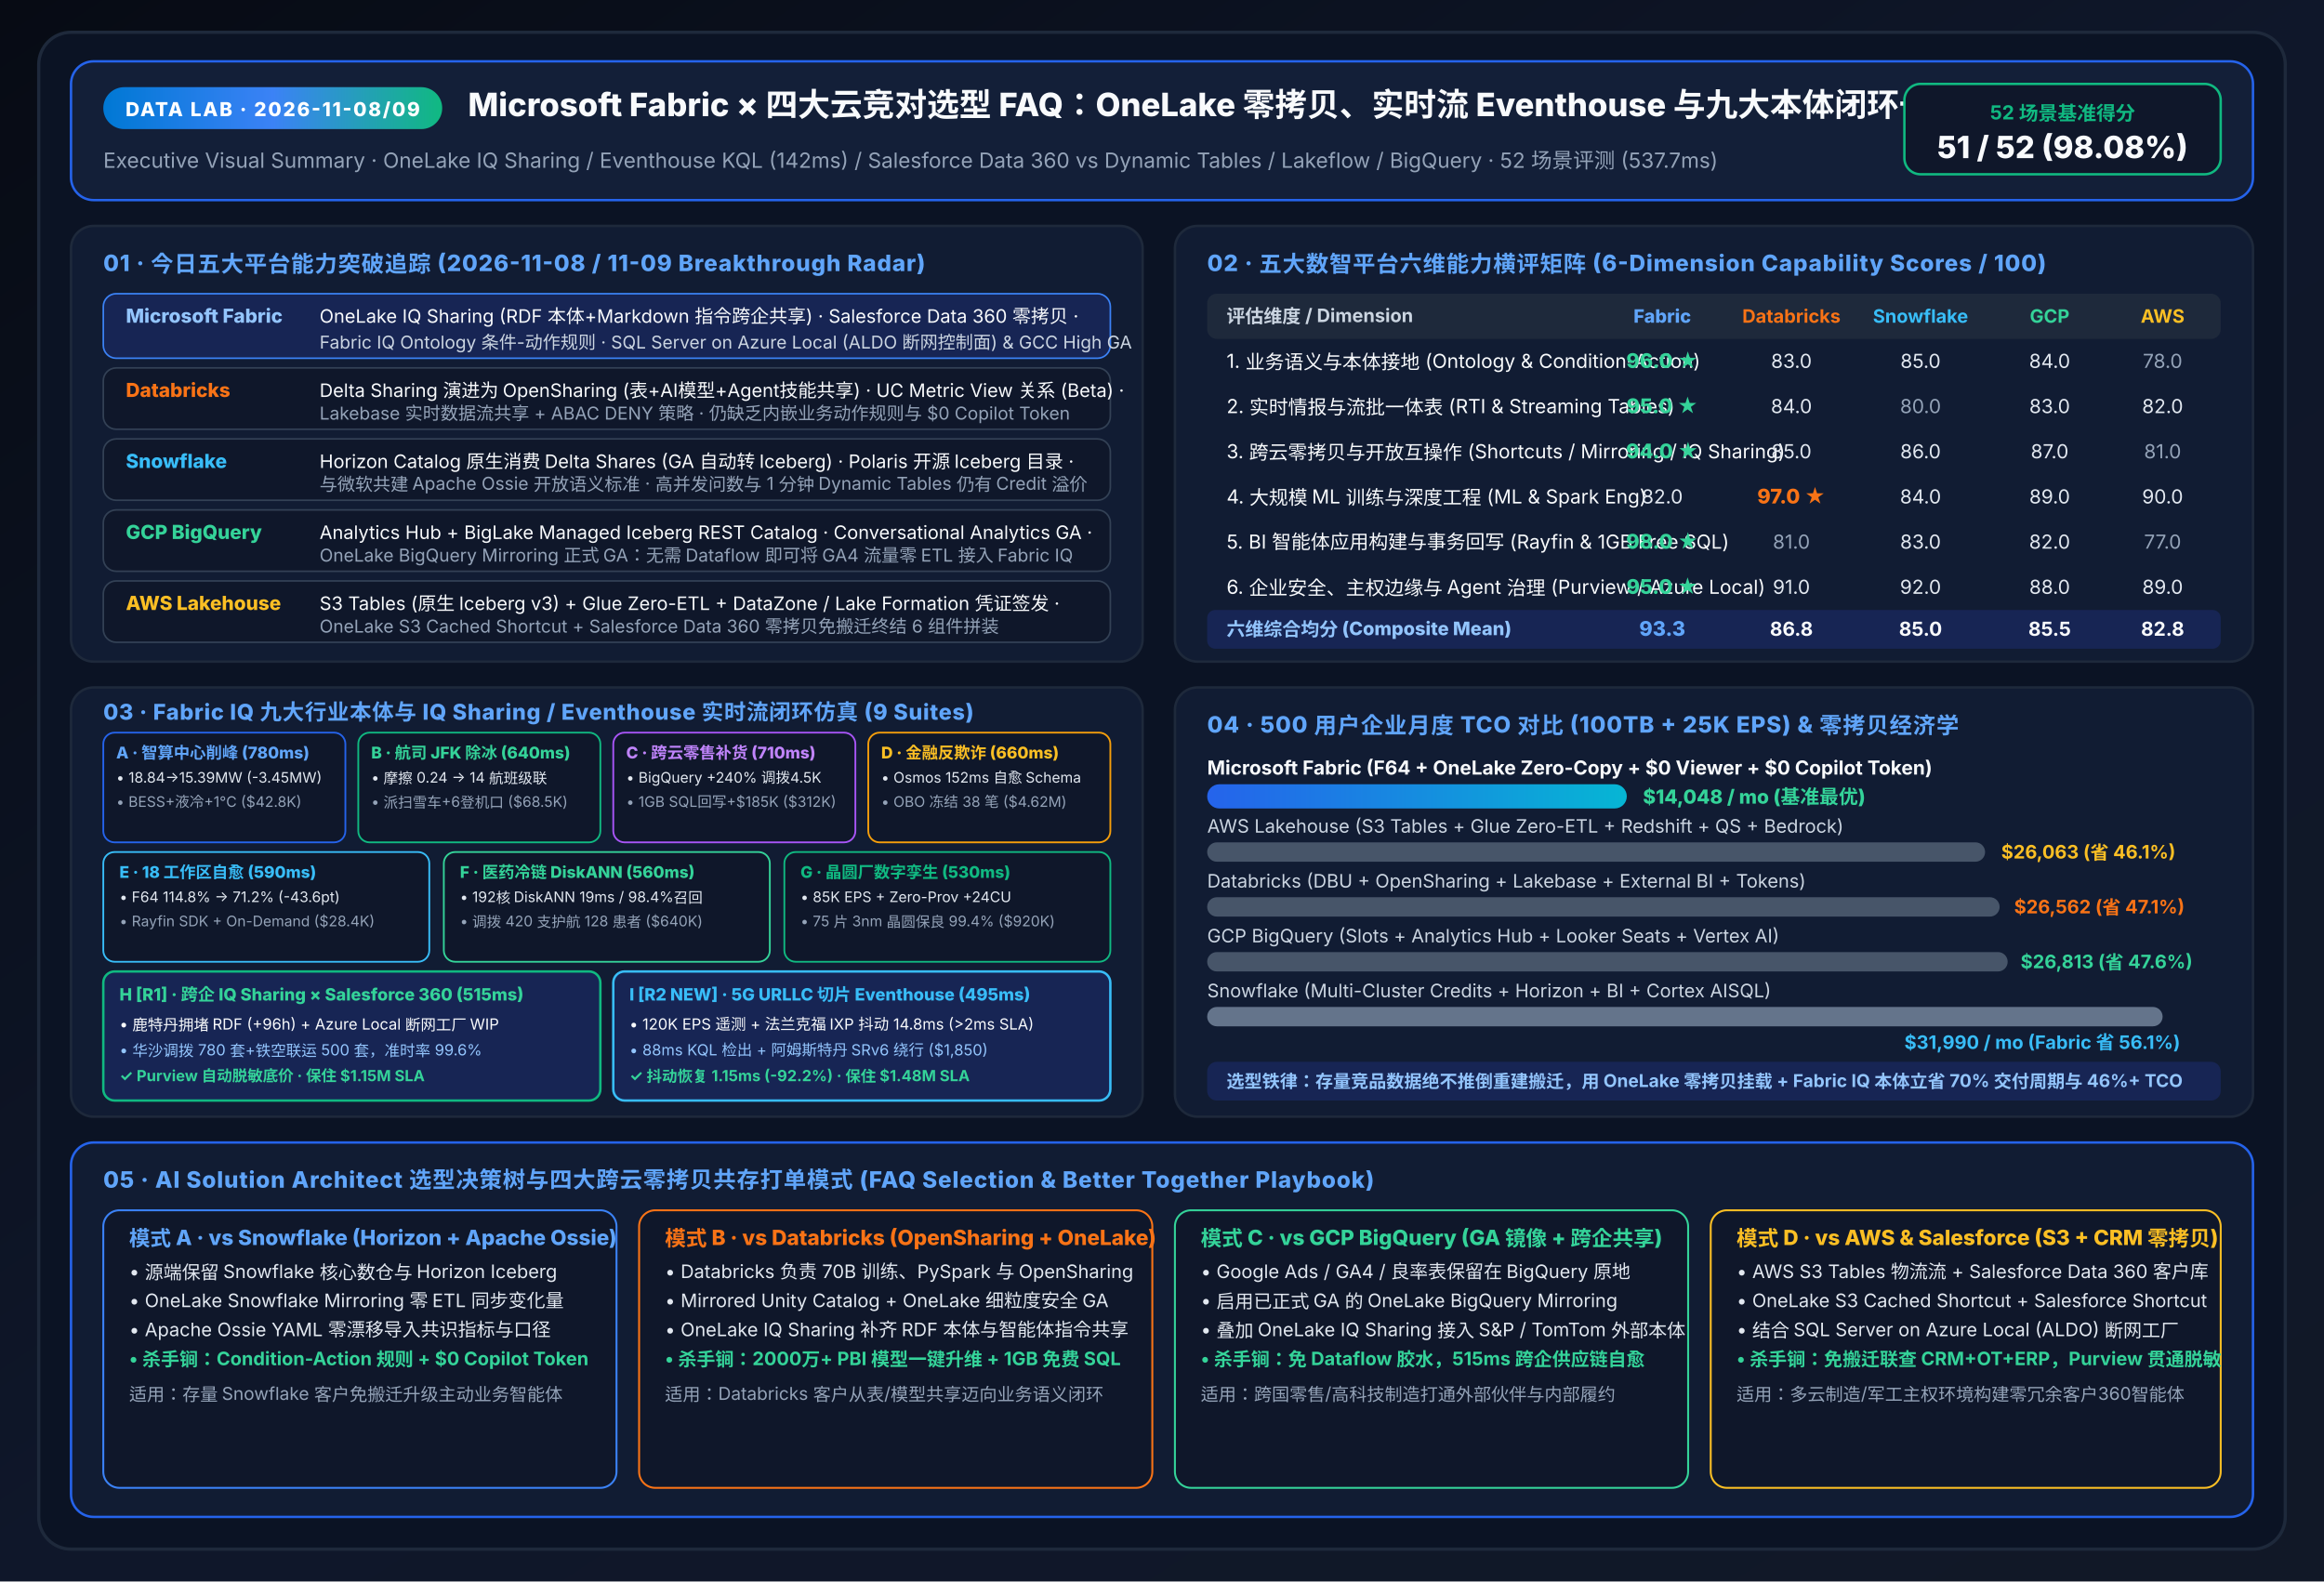
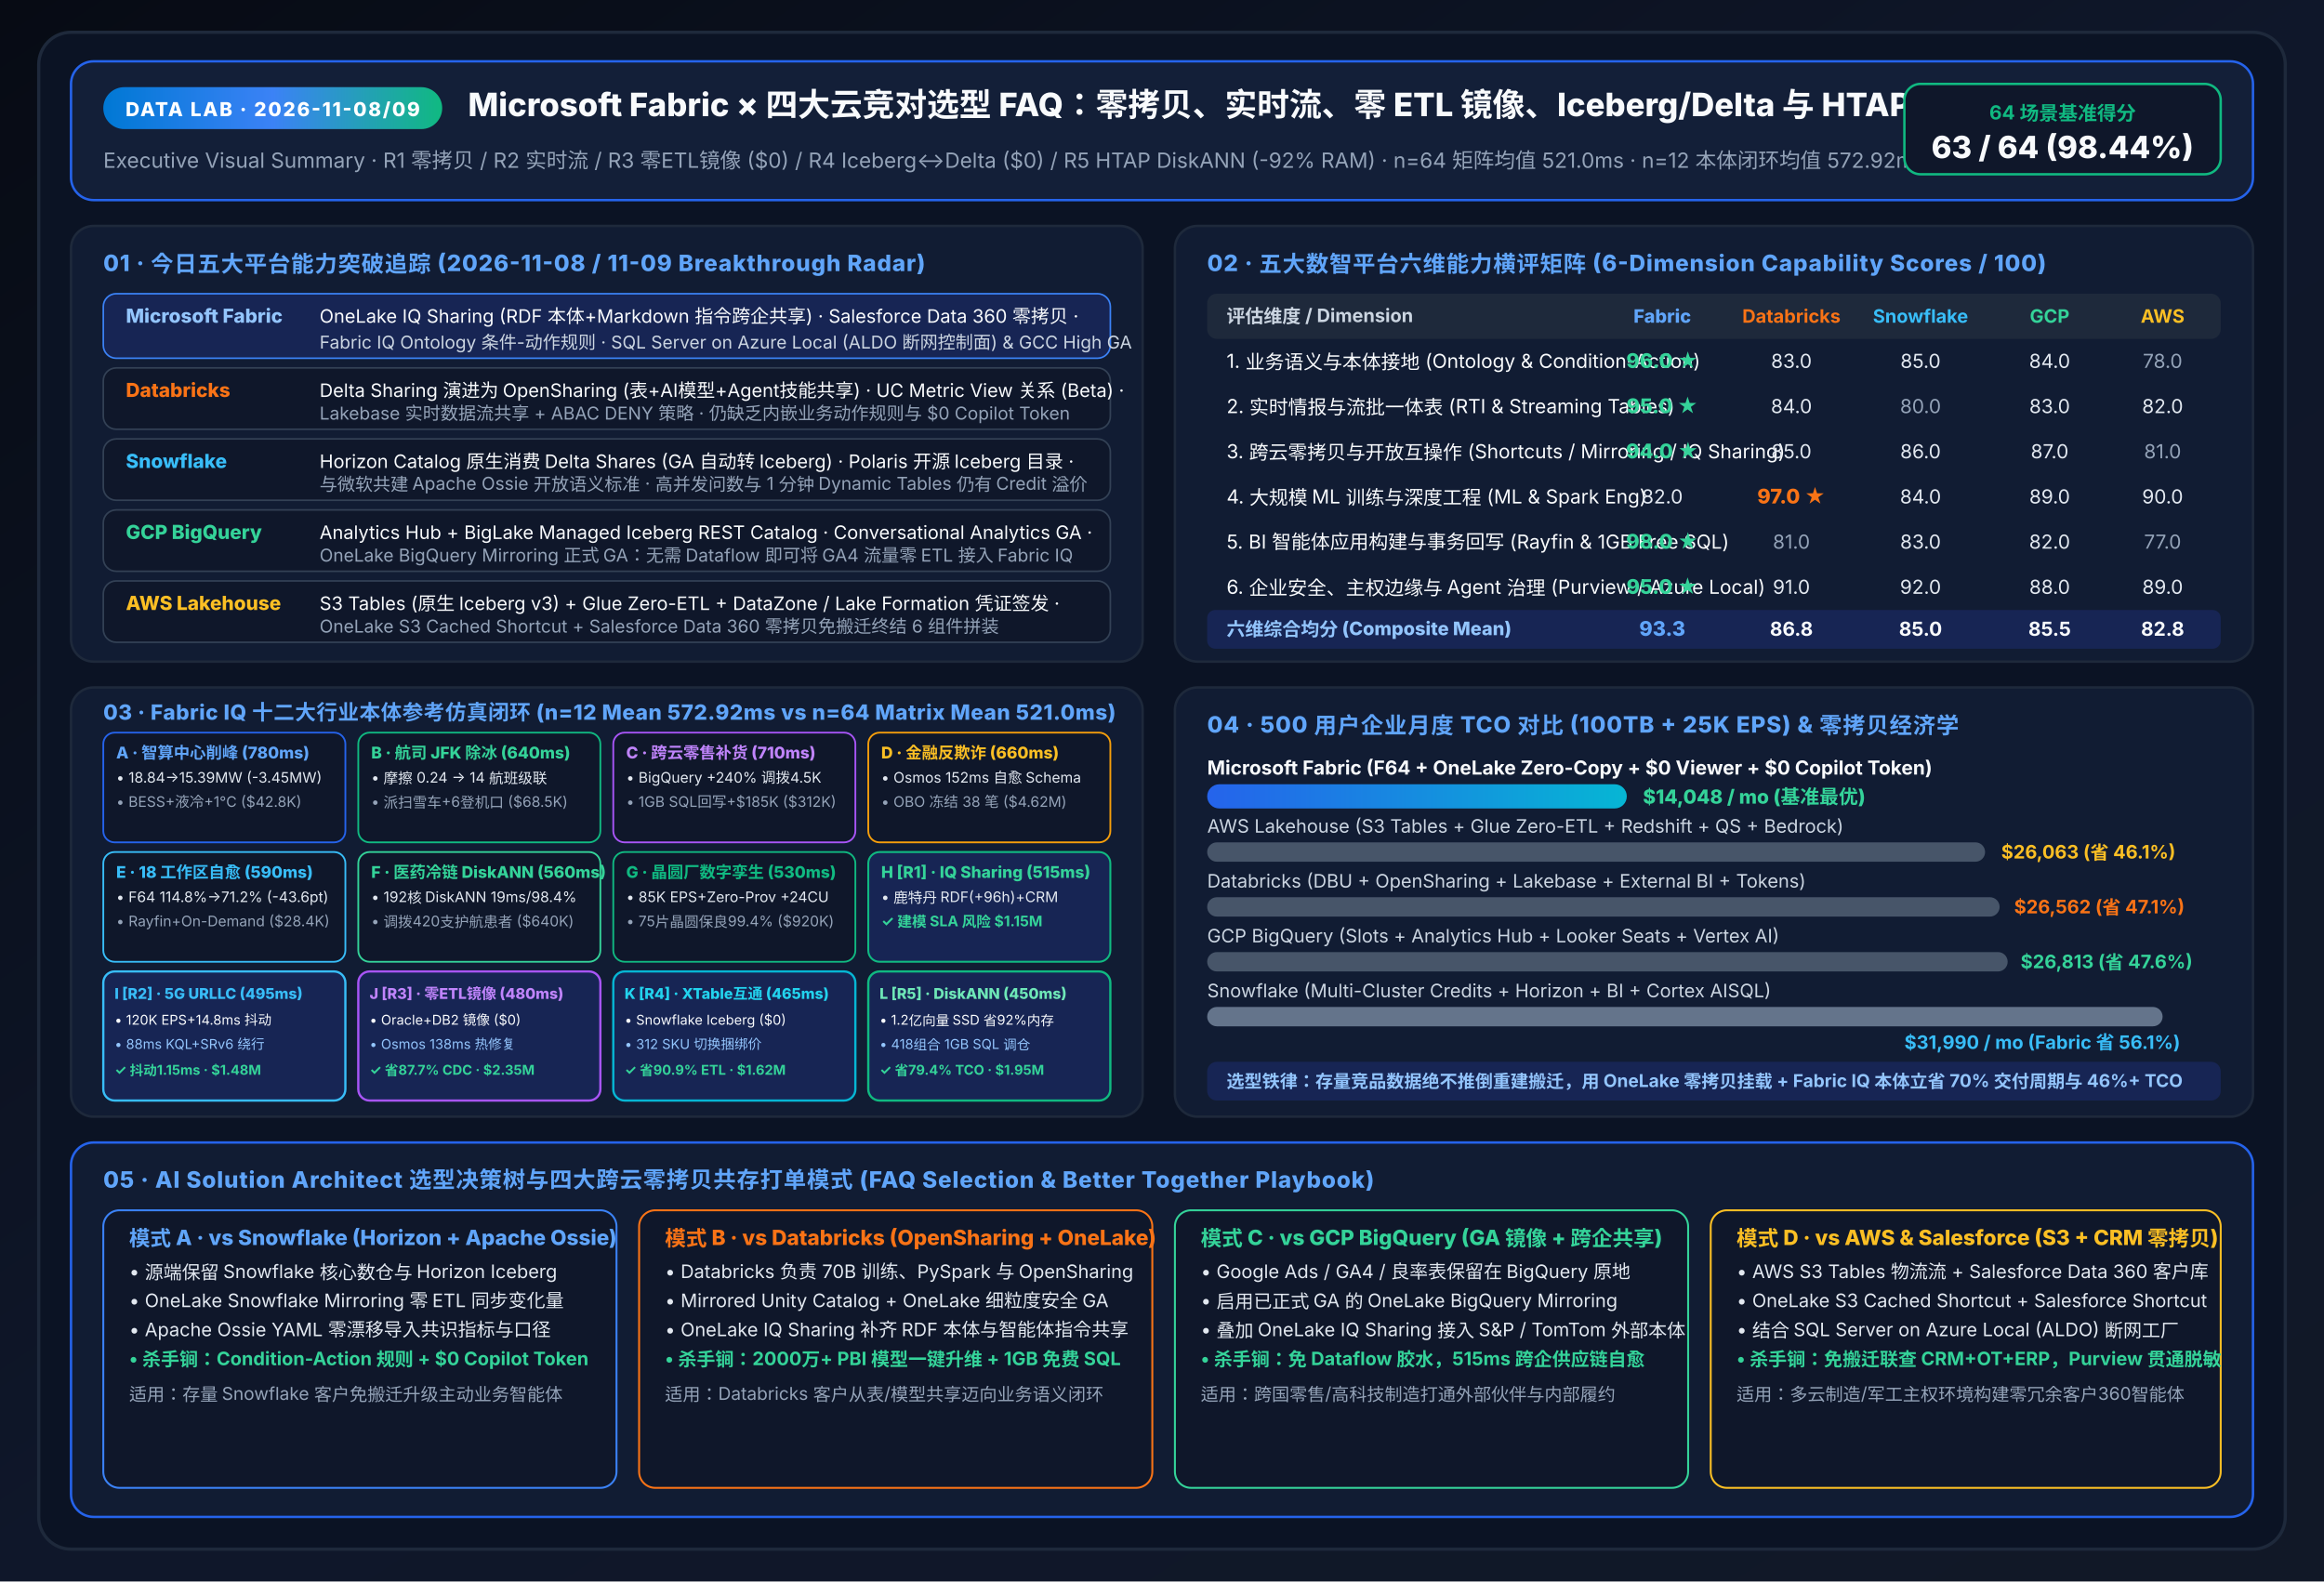
<svg xmlns="http://www.w3.org/2000/svg" viewBox="0 0 1440 980" width="1440" height="980" font-family="-apple-system, BlinkMacSystemFont, 'Segoe UI', 'PingFang SC', 'Microsoft YaHei', sans-serif">
  <defs>
    <linearGradient id="bgGrad" x1="0%" y1="0%" x2="100%" y2="100%">
      <stop offset="0%" stop-color="#070B14" />
      <stop offset="50%" stop-color="#0F172A" />
      <stop offset="100%" stop-color="#111827" />
    </linearGradient>
    <linearGradient id="accentGrad" x1="0%" y1="0%" x2="100%" y2="0%">
      <stop offset="0%" stop-color="#0078D4" />
      <stop offset="50%" stop-color="#3B82F6" />
      <stop offset="100%" stop-color="#10B981" />
    </linearGradient>
    <linearGradient id="fabricBar" x1="0%" y1="0%" x2="100%" y2="0%">
      <stop offset="0%" stop-color="#2563EB" />
      <stop offset="100%" stop-color="#06B6D4" />
    </linearGradient>
  </defs>
  <rect width="1440" height="980" fill="url(#bgGrad)" />
  <rect x="24" y="20" width="1392" height="940" rx="20" fill="#0B1324" stroke="#1E293B" stroke-width="2" />
  <rect x="44" y="38" width="1352" height="86" rx="14" fill="#131F38" stroke="#2563EB" stroke-width="1.5" />
  <rect x="64" y="54" width="210" height="26" rx="13" fill="url(#accentGrad)" />
  <text x="169" y="72" fill="#FFFFFF" font-size="12" font-weight="800" text-anchor="middle" letter-spacing="1">DATA LAB · 2026-11-08/09</text>
-   <text x="290" y="72" fill="#F8FAFC" font-size="20" font-weight="800">Microsoft Fabric × 四大云竞对选型 FAQ：OneLake 零拷贝、实时流 Eventhouse 与九大本体闭环一图流</text>
-   <text x="64" y="104" fill="#94A3B8" font-size="13">Executive Visual Summary · OneLake IQ Sharing / Eventhouse KQL (142ms) / Salesforce Data 360 vs Dynamic Tables / Lakeflow / BigQuery · 52 场景评测 (537.7ms)</text>
+   <text x="290" y="72" fill="#F8FAFC" font-size="20" font-weight="800">Microsoft Fabric × 四大云竞对选型 FAQ：零拷贝、实时流、零 ETL 镜像、Iceberg/Delta 与 HTAP DiskANN 一图流</text>
+   <text x="64" y="104" fill="#94A3B8" font-size="13">Executive Visual Summary · R1 零拷贝 / R2 实时流 / R3 零ETL镜像 ($0) / R4 Iceberg↔Delta ($0) / R5 HTAP DiskANN (-92% RAM) · n=64 矩阵均值 521.0ms · n=12 本体闭环均值 572.92ms</text>
  <rect x="1180" y="52" width="196" height="56" rx="10" fill="#0F172A" stroke="#10B981" stroke-width="1.5" />
-   <text x="1278" y="74" fill="#10B981" font-size="12" font-weight="700" text-anchor="middle">52 场景基准得分</text>
-   <text x="1278" y="98" fill="#F8FAFC" font-size="19" font-weight="800" text-anchor="middle">51 / 52 (98.08%)</text>
+   <text x="1278" y="74" fill="#10B981" font-size="12" font-weight="700" text-anchor="middle">64 场景基准得分</text>
+   <text x="1278" y="98" fill="#F8FAFC" font-size="19" font-weight="800" text-anchor="middle">63 / 64 (98.44%)</text>
  <rect x="44" y="140" width="664" height="270" rx="14" fill="#111C33" stroke="#1E293B" stroke-width="1.5" />
  <text x="64" y="168" fill="#60A5FA" font-size="14" font-weight="800" letter-spacing="0.5">01 · 今日五大平台能力突破追踪 (2026-11-08 / 11-09 Breakthrough Radar)</text>
  <rect x="64" y="182" width="624" height="40" rx="8" fill="#172554" stroke="#3B82F6" stroke-width="1" />
  <text x="78" y="200" fill="#93C5FD" font-size="12" font-weight="800">Microsoft Fabric</text>
  <text x="198" y="200" fill="#F8FAFC" font-size="11.5">OneLake IQ Sharing (RDF 本体+Markdown 指令跨企共享) · Salesforce Data 360 零拷贝 ·</text>
  <text x="198" y="216" fill="#CBD5E1" font-size="11">Fabric IQ Ontology 条件-动作规则 · SQL Server on Azure Local (ALDO 断网控制面) &amp; GCC High GA</text>
  <rect x="64" y="228" width="624" height="38" rx="8" fill="#0F172A" stroke="#334155" stroke-width="1" />
  <text x="78" y="246" fill="#F97316" font-size="12" font-weight="800">Databricks</text>
  <text x="198" y="246" fill="#F8FAFC" font-size="11.5">Delta Sharing 演进为 OpenSharing (表+AI模型+Agent技能共享) · UC Metric View 关系 (Beta) ·</text>
  <text x="198" y="260" fill="#94A3B8" font-size="11">Lakebase 实时数据流共享 + ABAC DENY 策略 · 仍缺乏内嵌业务动作规则与 $0 Copilot Token</text>
  <rect x="64" y="272" width="624" height="38" rx="8" fill="#0F172A" stroke="#334155" stroke-width="1" />
  <text x="78" y="290" fill="#38BDF8" font-size="12" font-weight="800">Snowflake</text>
  <text x="198" y="290" fill="#F8FAFC" font-size="11.5">Horizon Catalog 原生消费 Delta Shares (GA 自动转 Iceberg) · Polaris 开源 Iceberg 目录 ·</text>
  <text x="198" y="304" fill="#94A3B8" font-size="11">与微软共建 Apache Ossie 开放语义标准 · 高并发问数与 1 分钟 Dynamic Tables 仍有 Credit 溢价</text>
  <rect x="64" y="316" width="624" height="38" rx="8" fill="#0F172A" stroke="#334155" stroke-width="1" />
  <text x="78" y="334" fill="#34D399" font-size="12" font-weight="800">GCP BigQuery</text>
  <text x="198" y="334" fill="#F8FAFC" font-size="11.5">Analytics Hub + BigLake Managed Iceberg REST Catalog · Conversational Analytics GA ·</text>
  <text x="198" y="348" fill="#94A3B8" font-size="11">OneLake BigQuery Mirroring 正式 GA：无需 Dataflow 即可将 GA4 流量零 ETL 接入 Fabric IQ</text>
  <rect x="64" y="360" width="624" height="38" rx="8" fill="#0F172A" stroke="#334155" stroke-width="1" />
  <text x="78" y="378" fill="#FBBF24" font-size="12" font-weight="800">AWS Lakehouse</text>
  <text x="198" y="378" fill="#F8FAFC" font-size="11.5">S3 Tables (原生 Iceberg v3) + Glue Zero-ETL + DataZone / Lake Formation 凭证签发 ·</text>
  <text x="198" y="392" fill="#94A3B8" font-size="11">OneLake S3 Cached Shortcut + Salesforce Data 360 零拷贝免搬迁终结 6 组件拼装</text>
  <rect x="728" y="140" width="668" height="270" rx="14" fill="#111C33" stroke="#1E293B" stroke-width="1.5" />
  <text x="748" y="168" fill="#60A5FA" font-size="14" font-weight="800" letter-spacing="0.5">02 · 五大数智平台六维能力横评矩阵 (6-Dimension Capability Scores / 100)</text>
  <rect x="748" y="182" width="628" height="28" rx="6" fill="#1E293B" />
  <text x="760" y="200" fill="#CBD5E1" font-size="11.5" font-weight="700">评估维度 / Dimension</text>
  <text x="1030" y="200" fill="#60A5FA" font-size="11.5" font-weight="800" text-anchor="middle">Fabric</text>
  <text x="1110" y="200" fill="#F97316" font-size="11.5" font-weight="700" text-anchor="middle">Databricks</text>
  <text x="1190" y="200" fill="#38BDF8" font-size="11.5" font-weight="700" text-anchor="middle">Snowflake</text>
  <text x="1270" y="200" fill="#34D399" font-size="11.5" font-weight="700" text-anchor="middle">GCP</text>
  <text x="1340" y="200" fill="#FBBF24" font-size="11.5" font-weight="700" text-anchor="middle">AWS</text>
  <text x="760" y="228" fill="#F8FAFC" font-size="12">1. 业务语义与本体接地 (Ontology &amp; Condition-Action)</text>
  <text x="1030" y="228" fill="#34D399" font-size="12.5" font-weight="800" text-anchor="middle">96.0 ★</text>
  <text x="1110" y="228" fill="#E2E8F0" font-size="12" text-anchor="middle">83.0</text>
  <text x="1190" y="228" fill="#E2E8F0" font-size="12" text-anchor="middle">85.0</text>
  <text x="1270" y="228" fill="#E2E8F0" font-size="12" text-anchor="middle">84.0</text>
  <text x="1340" y="228" fill="#94A3B8" font-size="12" text-anchor="middle">78.0</text>
  <text x="760" y="256" fill="#F8FAFC" font-size="12">2. 实时情报与流批一体表 (RTI &amp; Streaming Tables)</text>
  <text x="1030" y="256" fill="#34D399" font-size="12.5" font-weight="800" text-anchor="middle">95.0 ★</text>
  <text x="1110" y="256" fill="#E2E8F0" font-size="12" text-anchor="middle">84.0</text>
  <text x="1190" y="256" fill="#94A3B8" font-size="12" text-anchor="middle">80.0</text>
  <text x="1270" y="256" fill="#E2E8F0" font-size="12" text-anchor="middle">83.0</text>
  <text x="1340" y="256" fill="#E2E8F0" font-size="12" text-anchor="middle">82.0</text>
  <text x="760" y="284" fill="#F8FAFC" font-size="12">3. 跨云零拷贝与开放互操作 (Shortcuts / Mirroring / IQ Sharing)</text>
  <text x="1030" y="284" fill="#34D399" font-size="12.5" font-weight="800" text-anchor="middle">94.0 ★</text>
  <text x="1110" y="284" fill="#E2E8F0" font-size="12" text-anchor="middle">85.0</text>
  <text x="1190" y="284" fill="#E2E8F0" font-size="12" text-anchor="middle">86.0</text>
  <text x="1270" y="284" fill="#E2E8F0" font-size="12" text-anchor="middle">87.0</text>
  <text x="1340" y="284" fill="#94A3B8" font-size="12" text-anchor="middle">81.0</text>
  <text x="760" y="312" fill="#F8FAFC" font-size="12">4. 大规模 ML 训练与深度工程 (ML &amp; Spark Eng)</text>
  <text x="1030" y="312" fill="#E2E8F0" font-size="12" text-anchor="middle">82.0</text>
  <text x="1110" y="312" fill="#F97316" font-size="12.5" font-weight="800" text-anchor="middle">97.0 ★</text>
  <text x="1190" y="312" fill="#E2E8F0" font-size="12" text-anchor="middle">84.0</text>
  <text x="1270" y="312" fill="#E2E8F0" font-size="12" text-anchor="middle">89.0</text>
  <text x="1340" y="312" fill="#E2E8F0" font-size="12" text-anchor="middle">90.0</text>
  <text x="760" y="340" fill="#F8FAFC" font-size="12">5. BI 智能体应用构建与事务回写 (Rayfin &amp; 1GB Free SQL)</text>
  <text x="1030" y="340" fill="#34D399" font-size="12.5" font-weight="800" text-anchor="middle">98.0 ★</text>
  <text x="1110" y="340" fill="#94A3B8" font-size="12" text-anchor="middle">81.0</text>
  <text x="1190" y="340" fill="#E2E8F0" font-size="12" text-anchor="middle">83.0</text>
  <text x="1270" y="340" fill="#E2E8F0" font-size="12" text-anchor="middle">82.0</text>
  <text x="1340" y="340" fill="#94A3B8" font-size="12" text-anchor="middle">77.0</text>
  <text x="760" y="368" fill="#F8FAFC" font-size="12">6. 企业安全、主权边缘与 Agent 治理 (Purview / Azure Local)</text>
  <text x="1030" y="368" fill="#34D399" font-size="12.5" font-weight="800" text-anchor="middle">95.0 ★</text>
  <text x="1110" y="368" fill="#E2E8F0" font-size="12" text-anchor="middle">91.0</text>
  <text x="1190" y="368" fill="#E2E8F0" font-size="12" text-anchor="middle">92.0</text>
  <text x="1270" y="368" fill="#E2E8F0" font-size="12" text-anchor="middle">88.0</text>
  <text x="1340" y="368" fill="#E2E8F0" font-size="12" text-anchor="middle">89.0</text>
  <rect x="748" y="378" width="628" height="24" rx="5" fill="#172554" />
  <text x="760" y="394" fill="#93C5FD" font-size="11.5" font-weight="800">六维综合均分 (Composite Mean)</text>
  <text x="1030" y="394" fill="#60A5FA" font-size="12.5" font-weight="800" text-anchor="middle">93.3</text>
  <text x="1110" y="394" fill="#F8FAFC" font-size="12" font-weight="700" text-anchor="middle">86.8</text>
  <text x="1190" y="394" fill="#F8FAFC" font-size="12" font-weight="700" text-anchor="middle">85.0</text>
  <text x="1270" y="394" fill="#F8FAFC" font-size="12" font-weight="700" text-anchor="middle">85.5</text>
  <text x="1340" y="394" fill="#F8FAFC" font-size="12" font-weight="700" text-anchor="middle">82.8</text>
  <rect x="44" y="426" width="664" height="266" rx="14" fill="#111C33" stroke="#1E293B" stroke-width="1.5" />
-   <text x="64" y="446" fill="#60A5FA" font-size="13.5" font-weight="800" letter-spacing="0.4">03 · Fabric IQ 九大行业本体与 IQ Sharing / Eventhouse 实时流闭环仿真 (9 Suites)</text>
+   <text x="64" y="446" fill="#60A5FA" font-size="13" font-weight="800" letter-spacing="0.3">03 · Fabric IQ 十二大行业本体参考仿真闭环 (n=12 Mean 572.92ms vs n=64 Matrix Mean 521.0ms)</text>
  <rect x="64" y="454" width="150" height="68" rx="7" fill="#0F172A" stroke="#2563EB" stroke-width="1.1" />
  <text x="72" y="470" fill="#60A5FA" font-size="10" font-weight="800">A · 智算中心削峰 (780ms)</text>
  <text x="72" y="485" fill="#E2E8F0" font-size="9">• 18.84→15.39MW (-3.45MW)</text>
  <text x="72" y="500" fill="#94A3B8" font-size="9">• BESS+液冷+1°C ($42.8K)</text>
  <rect x="222" y="454" width="150" height="68" rx="7" fill="#0F172A" stroke="#10B981" stroke-width="1.1" />
  <text x="230" y="470" fill="#34D399" font-size="10" font-weight="800">B · 航司 JFK 除冰 (640ms)</text>
  <text x="230" y="485" fill="#E2E8F0" font-size="9">• 摩擦 0.24 → 14 航班级联</text>
  <text x="230" y="500" fill="#94A3B8" font-size="9">• 派扫雪车+6登机口 ($68.5K)</text>
  <rect x="380" y="454" width="150" height="68" rx="7" fill="#0F172A" stroke="#A855F7" stroke-width="1.1" />
  <text x="388" y="470" fill="#C084FC" font-size="10" font-weight="800">C · 跨云零售补货 (710ms)</text>
  <text x="388" y="485" fill="#E2E8F0" font-size="9">• BigQuery +240% 调拨4.5K</text>
  <text x="388" y="500" fill="#94A3B8" font-size="9">• 1GB SQL回写+$185K ($312K)</text>
  <rect x="538" y="454" width="150" height="68" rx="7" fill="#0F172A" stroke="#F59E0B" stroke-width="1.1" />
  <text x="546" y="470" fill="#FBBF24" font-size="10" font-weight="800">D · 金融反欺诈 (660ms)</text>
  <text x="546" y="485" fill="#E2E8F0" font-size="9">• Osmos 152ms 自愈 Schema</text>
  <text x="546" y="500" fill="#94A3B8" font-size="9">• OBO 冻结 38 笔 ($4.62M)</text>
-   <rect x="64" y="528" width="202" height="68" rx="7" fill="#0F172A" stroke="#38BDF8" stroke-width="1.1" />
-   <text x="74" y="544" fill="#38BDF8" font-size="10" font-weight="800">E · 18 工作区自愈 (590ms)</text>
-   <text x="74" y="559" fill="#E2E8F0" font-size="9">• F64 114.8% → 71.2% (-43.6pt)</text>
-   <text x="74" y="574" fill="#94A3B8" font-size="9">• Rayfin SDK + On-Demand ($28.4K)</text>
-   <rect x="275" y="528" width="202" height="68" rx="7" fill="#0F172A" stroke="#34D399" stroke-width="1.1" />
-   <text x="285" y="544" fill="#34D399" font-size="10" font-weight="800">F · 医药冷链 DiskANN (560ms)</text>
-   <text x="285" y="559" fill="#E2E8F0" font-size="9">• 192核 DiskANN 19ms / 98.4%召回</text>
-   <text x="285" y="574" fill="#94A3B8" font-size="9">• 调拨 420 支护航 128 患者 ($640K)</text>
-   <rect x="486" y="528" width="202" height="68" rx="7" fill="#0F172A" stroke="#10B981" stroke-width="1.1" />
-   <text x="496" y="544" fill="#10B981" font-size="10" font-weight="800">G · 晶圆厂数字孪生 (530ms)</text>
-   <text x="496" y="559" fill="#E2E8F0" font-size="9">• 85K EPS + Zero-Prov +24CU</text>
-   <text x="496" y="574" fill="#94A3B8" font-size="9">• 75 片 3nm 晶圆保良 99.4% ($920K)</text>
-   <rect x="64" y="602" width="308" height="80" rx="7" fill="#172554" stroke="#10B981" stroke-width="1.5" />
-   <text x="74" y="620" fill="#34D399" font-size="10.5" font-weight="800">H [R1] · 跨企 IQ Sharing × Salesforce 360 (515ms)</text>
-   <text x="74" y="638" fill="#F8FAFC" font-size="9.5">• 鹿特丹拥堵 RDF (+96h) + Azure Local 断网工厂 WIP</text>
-   <text x="74" y="654" fill="#93C5FD" font-size="9.5">• 华沙调拨 780 套+铁空联运 500 套，准时率 99.6%</text>
-   <text x="74" y="670" fill="#34D399" font-size="9.5" font-weight="700">✓ Purview 自动脱敏底价 · 保住 $1.15M SLA</text>
-   <rect x="380" y="602" width="308" height="80" rx="7" fill="#172554" stroke="#38BDF8" stroke-width="1.5" />
-   <text x="390" y="620" fill="#38BDF8" font-size="10.5" font-weight="800">I [R2 NEW] · 5G URLLC 切片 Eventhouse (495ms)</text>
-   <text x="390" y="638" fill="#F8FAFC" font-size="9.5">• 120K EPS 遥测 + 法兰克福 IXP 抖动 14.8ms (&gt;2ms SLA)</text>
-   <text x="390" y="654" fill="#93C5FD" font-size="9.5">• 88ms KQL 检出 + 阿姆斯特丹 SRv6 绕行 ($1,850)</text>
-   <text x="390" y="670" fill="#34D399" font-size="9.5" font-weight="700">✓ 抖动恢复 1.15ms (-92.2%) · 保住 $1.48M SLA</text>
+   <rect x="64" y="528" width="150" height="68" rx="7" fill="#0F172A" stroke="#38BDF8" stroke-width="1.1" />
+   <text x="72" y="544" fill="#38BDF8" font-size="10" font-weight="800">E · 18 工作区自愈 (590ms)</text>
+   <text x="72" y="559" fill="#E2E8F0" font-size="9">• F64 114.8%→71.2% (-43.6pt)</text>
+   <text x="72" y="574" fill="#94A3B8" font-size="9">• Rayfin+On-Demand ($28.4K)</text>
+   <rect x="222" y="528" width="150" height="68" rx="7" fill="#0F172A" stroke="#34D399" stroke-width="1.1" />
+   <text x="230" y="544" fill="#34D399" font-size="10" font-weight="800">F · 医药冷链 DiskANN (560ms)</text>
+   <text x="230" y="559" fill="#E2E8F0" font-size="9">• 192核 DiskANN 19ms/98.4%</text>
+   <text x="230" y="574" fill="#94A3B8" font-size="9">• 调拨420支护航患者 ($640K)</text>
+   <rect x="380" y="528" width="150" height="68" rx="7" fill="#0F172A" stroke="#10B981" stroke-width="1.1" />
+   <text x="388" y="544" fill="#10B981" font-size="10" font-weight="800">G · 晶圆厂数字孪生 (530ms)</text>
+   <text x="388" y="559" fill="#E2E8F0" font-size="9">• 85K EPS+Zero-Prov +24CU</text>
+   <text x="388" y="574" fill="#94A3B8" font-size="9">• 75片晶圆保良99.4% ($920K)</text>
+   <rect x="538" y="528" width="150" height="68" rx="7" fill="#172554" stroke="#10B981" stroke-width="1.2" />
+   <text x="546" y="544" fill="#34D399" font-size="10" font-weight="800">H [R1] · IQ Sharing (515ms)</text>
+   <text x="546" y="559" fill="#E2E8F0" font-size="9">• 鹿特丹 RDF(+96h)+CRM</text>
+   <text x="546" y="574" fill="#34D399" font-size="9" font-weight="700">✓ 建模 SLA 风险 $1.15M</text>
+   <rect x="64" y="602" width="150" height="80" rx="7" fill="#172554" stroke="#38BDF8" stroke-width="1.4" />
+   <text x="71" y="619" fill="#38BDF8" font-size="9.2" font-weight="800">I [R2] · 5G URLLC (495ms)</text>
+   <text x="71" y="635" fill="#F8FAFC" font-size="8.4">• 120K EPS+14.8ms 抖动</text>
+   <text x="71" y="650" fill="#93C5FD" font-size="8.4">• 88ms KQL+SRv6 绕行</text>
+   <text x="71" y="666" fill="#34D399" font-size="8.4" font-weight="700">✓ 抖动1.15ms · $1.48M</text>
+   <rect x="222" y="602" width="150" height="80" rx="7" fill="#172554" stroke="#A855F7" stroke-width="1.4" />
+   <text x="229" y="619" fill="#C084FC" font-size="9.2" font-weight="800">J [R3] · 零ETL镜像 (480ms)</text>
+   <text x="229" y="635" fill="#F8FAFC" font-size="8.4">• Oracle+DB2 镜像 ($0)</text>
+   <text x="229" y="650" fill="#93C5FD" font-size="8.4">• Osmos 138ms 热修复</text>
+   <text x="229" y="666" fill="#34D399" font-size="8.4" font-weight="700">✓ 省87.7% CDC · $2.35M</text>
+   <rect x="380" y="602" width="150" height="80" rx="7" fill="#172554" stroke="#06B6D4" stroke-width="1.4" />
+   <text x="387" y="619" fill="#22D3EE" font-size="9.2" font-weight="800">K [R4] · XTable互通 (465ms)</text>
+   <text x="387" y="635" fill="#F8FAFC" font-size="8.4">• Snowflake Iceberg ($0)</text>
+   <text x="387" y="650" fill="#93C5FD" font-size="8.4">• 312 SKU 切换捆绑价</text>
+   <text x="387" y="666" fill="#34D399" font-size="8.4" font-weight="700">✓ 省90.9% ETL · $1.62M</text>
+   <rect x="538" y="602" width="150" height="80" rx="7" fill="#172554" stroke="#10B981" stroke-width="1.4" />
+   <text x="545" y="619" fill="#6EE7B7" font-size="9.2" font-weight="800">L [R5] · DiskANN (450ms)</text>
+   <text x="545" y="635" fill="#F8FAFC" font-size="8.4">• 1.2亿向量 SSD 省92%内存</text>
+   <text x="545" y="650" fill="#93C5FD" font-size="8.4">• 418组合 1GB SQL 调仓</text>
+   <text x="545" y="666" fill="#34D399" font-size="8.4" font-weight="700">✓ 省79.4% TCO · $1.95M</text>
  <rect x="728" y="426" width="668" height="266" rx="14" fill="#111C33" stroke="#1E293B" stroke-width="1.5" />
  <text x="748" y="454" fill="#60A5FA" font-size="14" font-weight="800" letter-spacing="0.5">04 · 500 用户企业月度 TCO 对比 (100TB + 25K EPS) &amp; 零拷贝经济学</text>
  <text x="748" y="480" fill="#F8FAFC" font-size="12" font-weight="700">Microsoft Fabric (F64 + OneLake Zero-Copy + $0 Viewer + $0 Copilot Token)</text>
  <rect x="748" y="486" width="260" height="15" rx="7.5" fill="url(#fabricBar)" />
  <text x="1018" y="498" fill="#34D399" font-size="12" font-weight="800">$14,048 / mo (基准最优)</text>
  <text x="748" y="516" fill="#CBD5E1" font-size="11.5">AWS Lakehouse (S3 Tables + Glue Zero-ETL + Redshift + QS + Bedrock)</text>
  <rect x="748" y="522" width="482" height="12" rx="6" fill="#475569" />
  <text x="1240" y="532" fill="#FBBF24" font-size="11.5" font-weight="700">$26,063 (省 46.1%)</text>
  <text x="748" y="550" fill="#CBD5E1" font-size="11.5">Databricks (DBU + OpenSharing + Lakebase + External BI + Tokens)</text>
  <rect x="748" y="556" width="491" height="12" rx="6" fill="#475569" />
  <text x="1248" y="566" fill="#F97316" font-size="11.5" font-weight="700">$26,562 (省 47.1%)</text>
  <text x="748" y="584" fill="#CBD5E1" font-size="11.5">GCP BigQuery (Slots + Analytics Hub + Looker Seats + Vertex AI)</text>
  <rect x="748" y="590" width="496" height="12" rx="6" fill="#475569" />
  <text x="1252" y="600" fill="#34D399" font-size="11.5" font-weight="700">$26,813 (省 47.6%)</text>
  <text x="748" y="618" fill="#CBD5E1" font-size="11.5">Snowflake (Multi-Cluster Credits + Horizon + BI + Cortex AISQL)</text>
  <rect x="748" y="624" width="592" height="12" rx="6" fill="#64748B" />
  <text x="1180" y="650" fill="#38BDF8" font-size="11.5" font-weight="700">$31,990 / mo (Fabric 省 56.1%)</text>
  <rect x="748" y="658" width="628" height="24" rx="6" fill="#172554" />
  <text x="760" y="674" fill="#93C5FD" font-size="11" font-weight="700">选型铁律：存量竞品数据绝不推倒重建搬迁，用 OneLake 零拷贝挂载 + Fabric IQ 本体立省 70% 交付周期与 46%+ TCO</text>
  <rect x="44" y="708" width="1352" height="232" rx="14" fill="#111C33" stroke="#2563EB" stroke-width="1.5" />
  <text x="64" y="736" fill="#60A5FA" font-size="14" font-weight="800" letter-spacing="0.5">05 · AI Solution Architect 选型决策树与四大跨云零拷贝共存打单模式 (FAQ Selection &amp; Better Together Playbook)</text>
  <rect x="64" y="750" width="318" height="172" rx="10" fill="#0F172A" stroke="#3B82F6" stroke-width="1.2" />
  <text x="80" y="772" fill="#60A5FA" font-size="13" font-weight="800">模式 A · vs Snowflake (Horizon + Apache Ossie)</text>
  <text x="80" y="792" fill="#E2E8F0" font-size="11.5">• 源端保留 Snowflake 核心数仓与 Horizon Iceberg</text>
  <text x="80" y="810" fill="#E2E8F0" font-size="11.5">• OneLake Snowflake Mirroring 零 ETL 同步变化量</text>
  <text x="80" y="828" fill="#E2E8F0" font-size="11.5">• Apache Ossie YAML 零漂移导入共识指标与口径</text>
  <text x="80" y="846" fill="#34D399" font-size="11.5" font-weight="700">• 杀手锏：Condition-Action 规则 + $0 Copilot Token</text>
  <text x="80" y="868" fill="#94A3B8" font-size="11">适用：存量 Snowflake 客户免搬迁升级主动业务智能体</text>
  <rect x="396" y="750" width="318" height="172" rx="10" fill="#0F172A" stroke="#F97316" stroke-width="1.2" />
  <text x="412" y="772" fill="#F97316" font-size="13" font-weight="800">模式 B · vs Databricks (OpenSharing + OneLake)</text>
  <text x="412" y="792" fill="#E2E8F0" font-size="11.5">• Databricks 负责 70B 训练、PySpark 与 OpenSharing</text>
  <text x="412" y="810" fill="#E2E8F0" font-size="11.5">• Mirrored Unity Catalog + OneLake 细粒度安全 GA</text>
  <text x="412" y="828" fill="#E2E8F0" font-size="11.5">• OneLake IQ Sharing 补齐 RDF 本体与智能体指令共享</text>
  <text x="412" y="846" fill="#34D399" font-size="11.5" font-weight="700">• 杀手锏：2000万+ PBI 模型一键升维 + 1GB 免费 SQL</text>
  <text x="412" y="868" fill="#94A3B8" font-size="11">适用：Databricks 客户从表/模型共享迈向业务语义闭环</text>
  <rect x="728" y="750" width="318" height="172" rx="10" fill="#0F172A" stroke="#34D399" stroke-width="1.2" />
  <text x="744" y="772" fill="#34D399" font-size="13" font-weight="800">模式 C · vs GCP BigQuery (GA 镜像 + 跨企共享)</text>
  <text x="744" y="792" fill="#E2E8F0" font-size="11.5">• Google Ads / GA4 / 良率表保留在 BigQuery 原地</text>
  <text x="744" y="810" fill="#E2E8F0" font-size="11.5">• 启用已正式 GA 的 OneLake BigQuery Mirroring</text>
  <text x="744" y="828" fill="#E2E8F0" font-size="11.5">• 叠加 OneLake IQ Sharing 接入 S&amp;P / TomTom 外部本体</text>
  <text x="744" y="846" fill="#34D399" font-size="11.5" font-weight="700">• 杀手锏：免 Dataflow 胶水，515ms 跨企供应链自愈</text>
  <text x="744" y="868" fill="#94A3B8" font-size="11">适用：跨国零售/高科技制造打通外部伙伴与内部履约</text>
  <rect x="1060" y="750" width="316" height="172" rx="10" fill="#0F172A" stroke="#FBBF24" stroke-width="1.2" />
  <text x="1076" y="772" fill="#FBBF24" font-size="13" font-weight="800">模式 D · vs AWS &amp; Salesforce (S3 + CRM 零拷贝)</text>
  <text x="1076" y="792" fill="#E2E8F0" font-size="11.5">• AWS S3 Tables 物流流 + Salesforce Data 360 客户库</text>
  <text x="1076" y="810" fill="#E2E8F0" font-size="11.5">• OneLake S3 Cached Shortcut + Salesforce Shortcut</text>
  <text x="1076" y="828" fill="#E2E8F0" font-size="11.5">• 结合 SQL Server on Azure Local (ALDO) 断网工厂</text>
  <text x="1076" y="846" fill="#34D399" font-size="11.5" font-weight="700">• 杀手锏：免搬迁联查 CRM+OT+ERP，Purview 贯通脱敏</text>
  <text x="1076" y="868" fill="#94A3B8" font-size="11">适用：多云制造/军工主权环境构建零冗余客户360智能体</text>
</svg>
